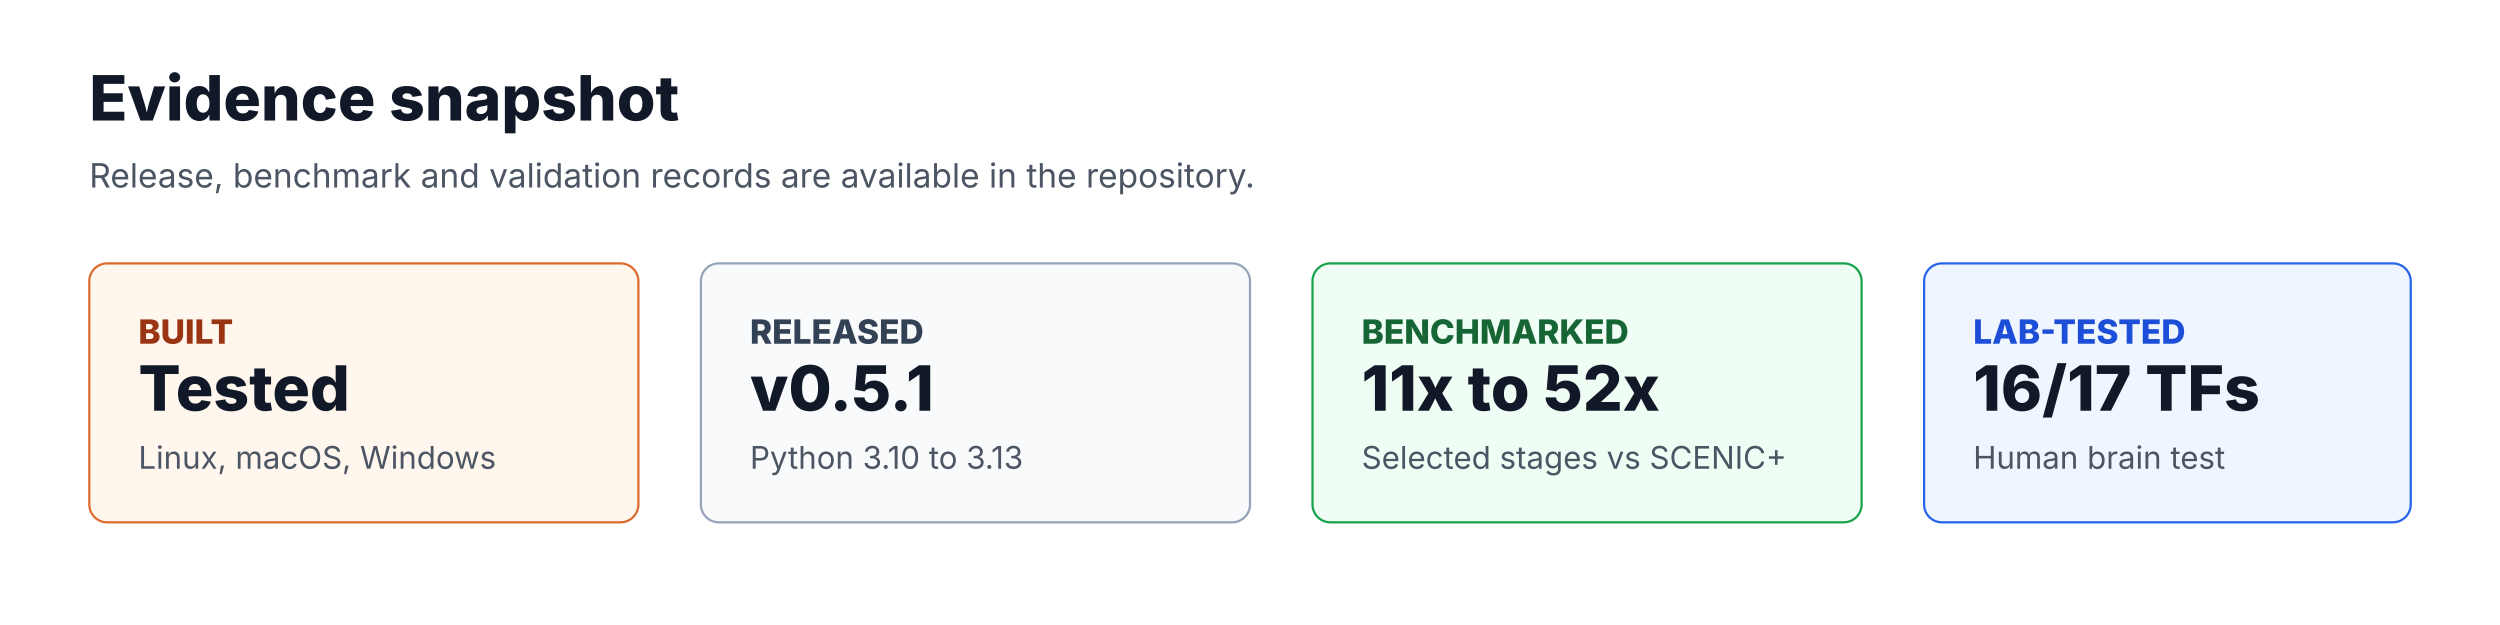
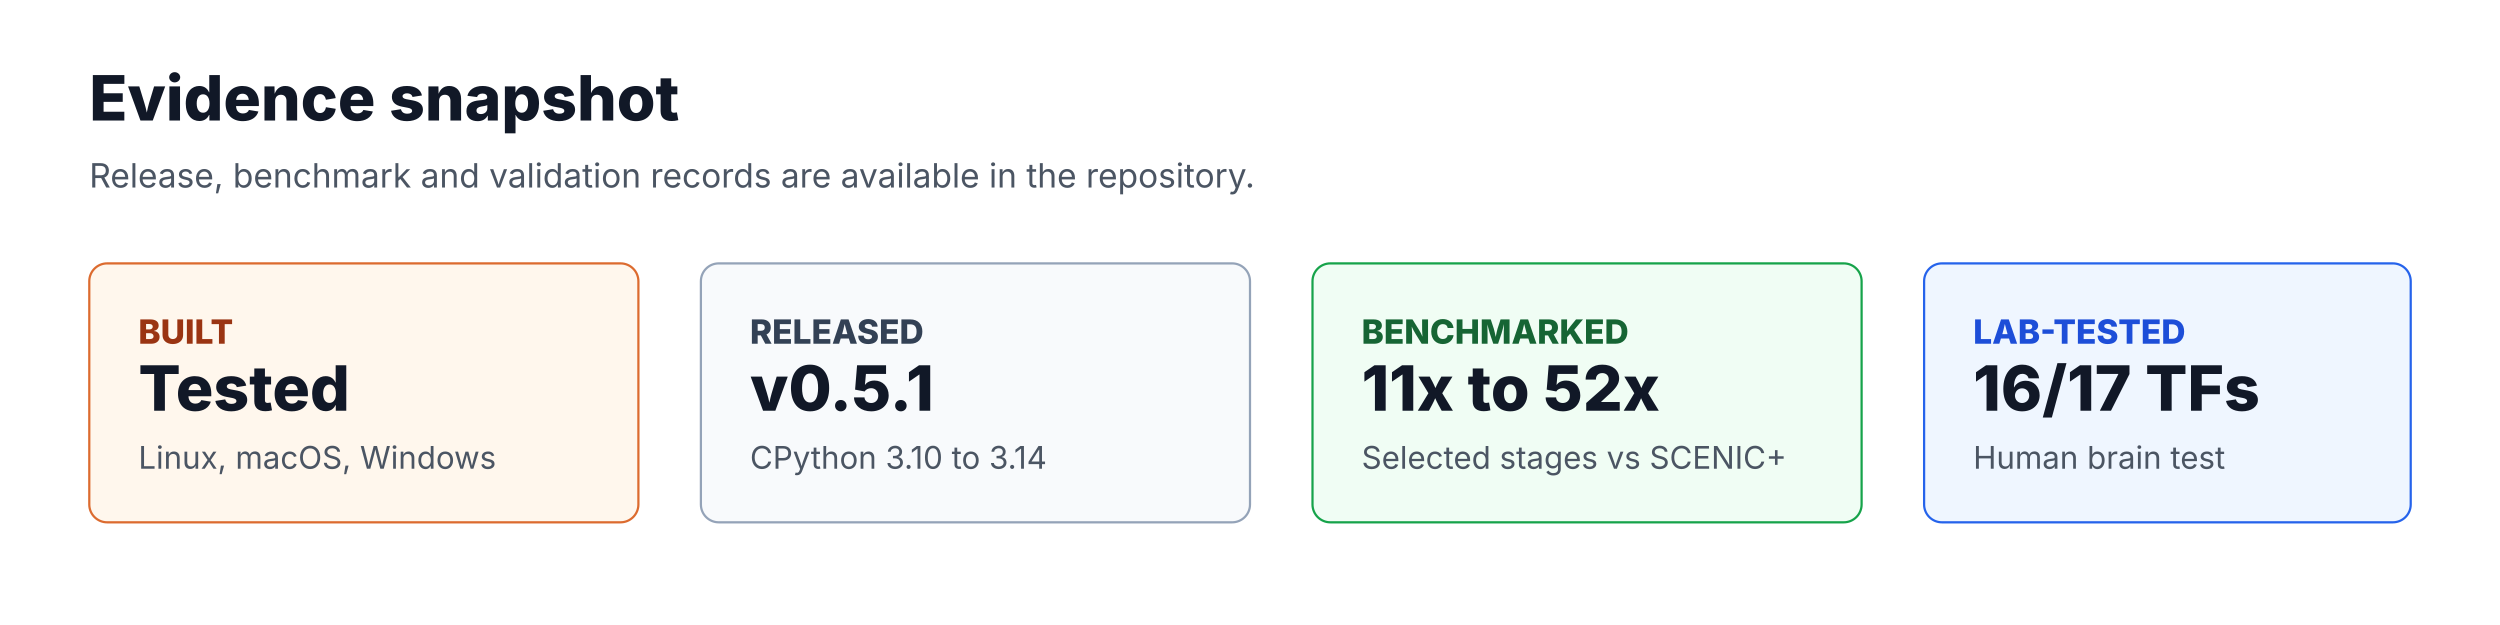
<svg xmlns="http://www.w3.org/2000/svg" viewBox="0 0 1120 280" role="img" aria-labelledby="title desc">
  <rect width="1120" height="280" rx="0" fill="#ffffff" />
  <g font-family="Inter, ui-sans-serif, system-ui, -apple-system, BlinkMacSystemFont, 'Segoe UI', sans-serif">
    <text x="40" y="54" font-size="28" font-weight="760" fill="#111827">Evidence snapshot</text>
    <text x="40" y="84" font-size="15" fill="#4b5563">Release, benchmark and validation records are available in the repository.</text>
    <rect x="40" y="118" width="246" height="116" rx="8" fill="#fff7ed" stroke="#dc6b2f" />
    <text x="62" y="154" font-size="15" font-weight="760" fill="#9a3412">BUILT</text>
    <text x="62" y="184" font-size="28" font-weight="780" fill="#111827">Tested</text>
    <text x="62" y="210" font-size="14" fill="#4b5563">Linux, macOS, Windows</text>
    <rect x="314" y="118" width="246" height="116" rx="8" fill="#f8fafc" stroke="#94a3b8" />
    <text x="336" y="154" font-size="15" font-weight="760" fill="#334155">RELEASED</text>
    <text x="336" y="184" font-size="28" font-weight="780" fill="#111827">v0.5.1</text>
-     <text x="336" y="210" font-size="14" fill="#4b5563">Python 3.10 to 3.13</text>
+     <text x="336" y="210" font-size="14" fill="#4b5563">CPython 3.10 to 3.14</text>
    <rect x="588" y="118" width="246" height="116" rx="8" fill="#f0fdf4" stroke="#16a34a" />
    <text x="610" y="154" font-size="15" font-weight="760" fill="#166534">BENCHMARKED</text>
    <text x="610" y="184" font-size="28" font-weight="780" fill="#111827">11x to 52x</text>
    <text x="610" y="210" font-size="14" fill="#4b5563">Selected stages vs SCENIC+</text>
    <rect x="862" y="118" width="218" height="116" rx="8" fill="#eff6ff" stroke="#2563eb" />
    <text x="884" y="154" font-size="15" font-weight="760" fill="#1d4ed8">LAB-TESTED</text>
    <text x="884" y="184" font-size="28" font-weight="780" fill="#111827">16/17 TFs</text>
    <text x="884" y="210" font-size="14" fill="#4b5563">Human brain test</text>
  </g>
</svg>
